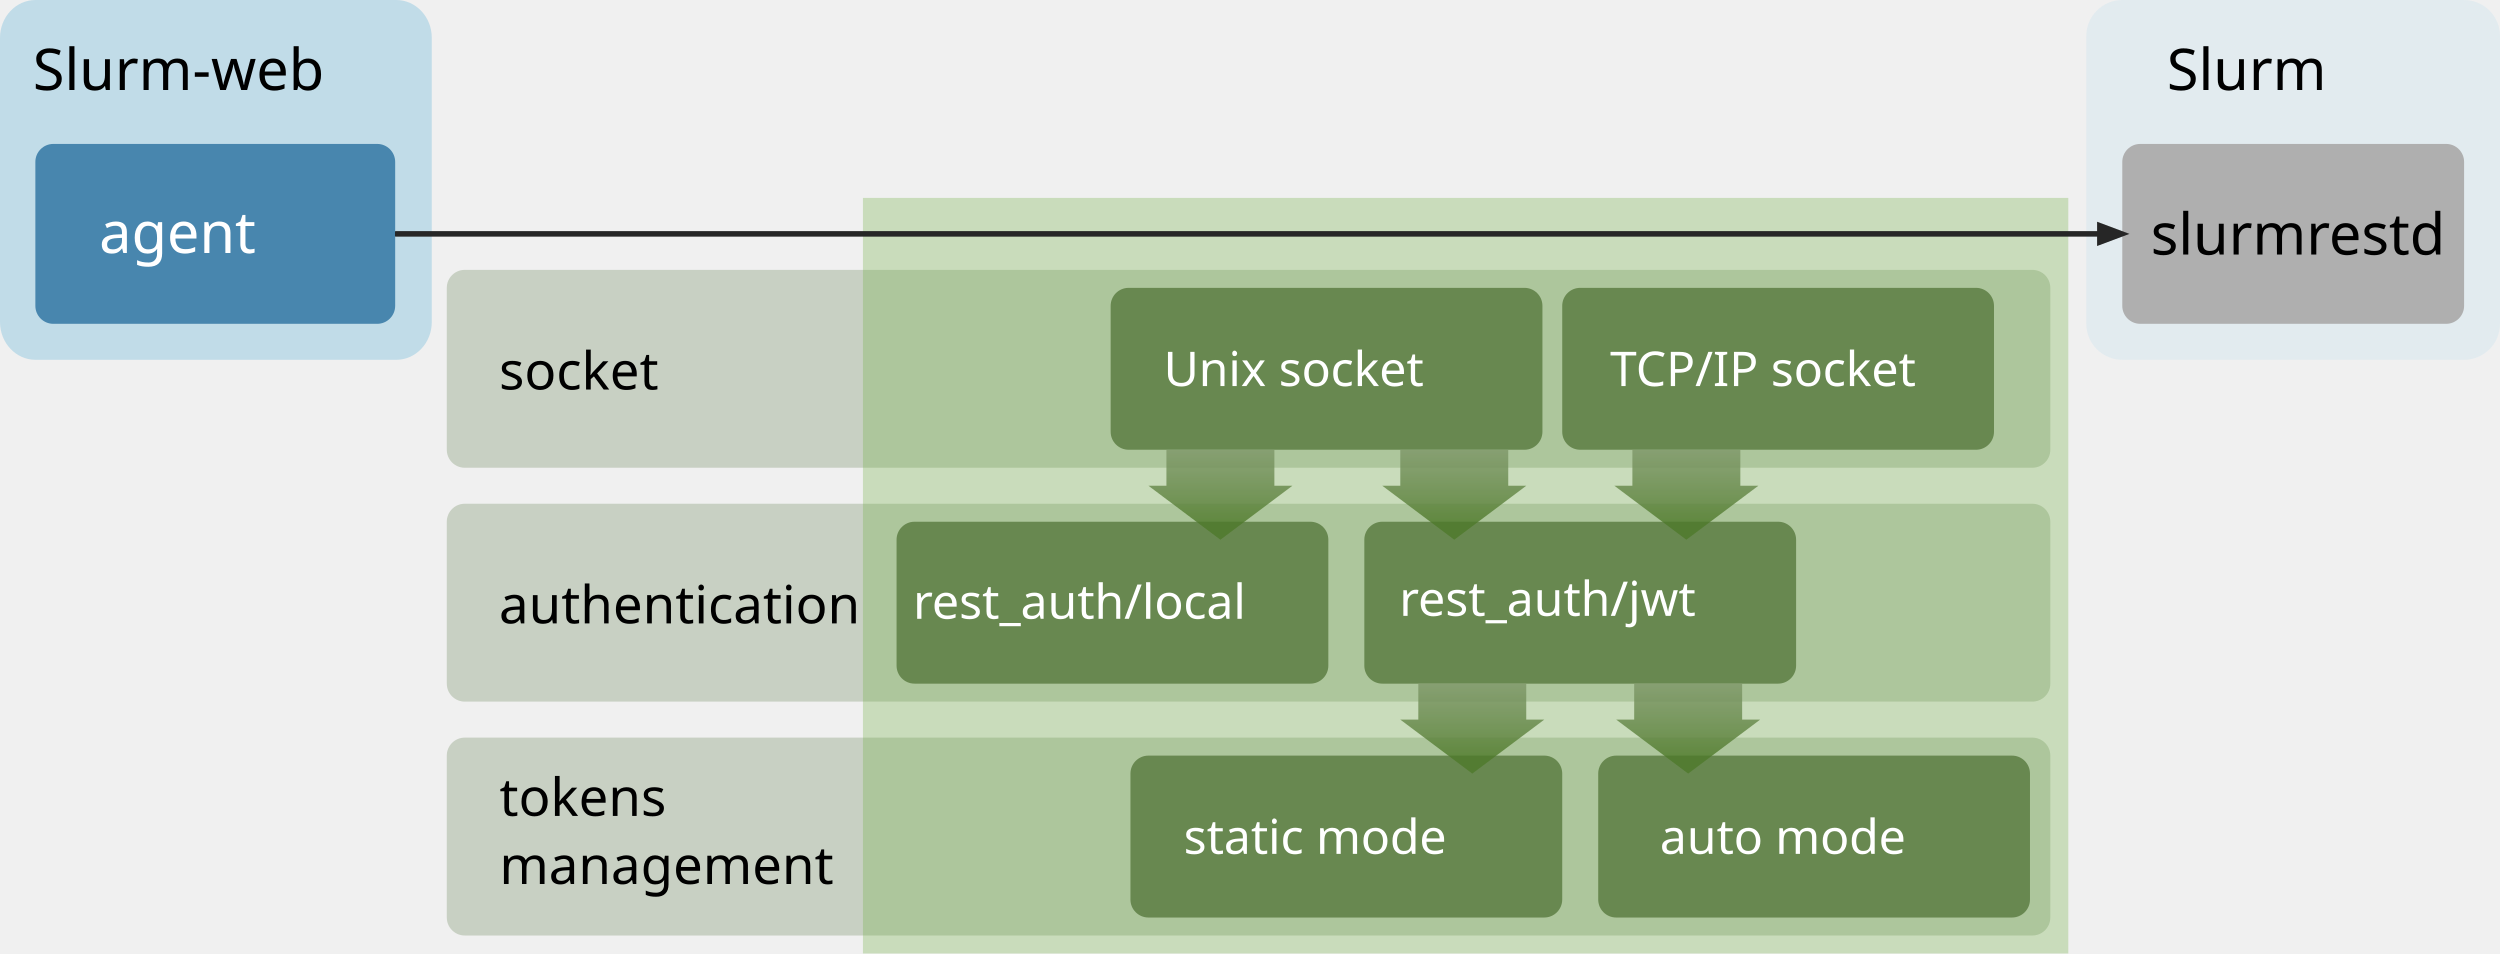
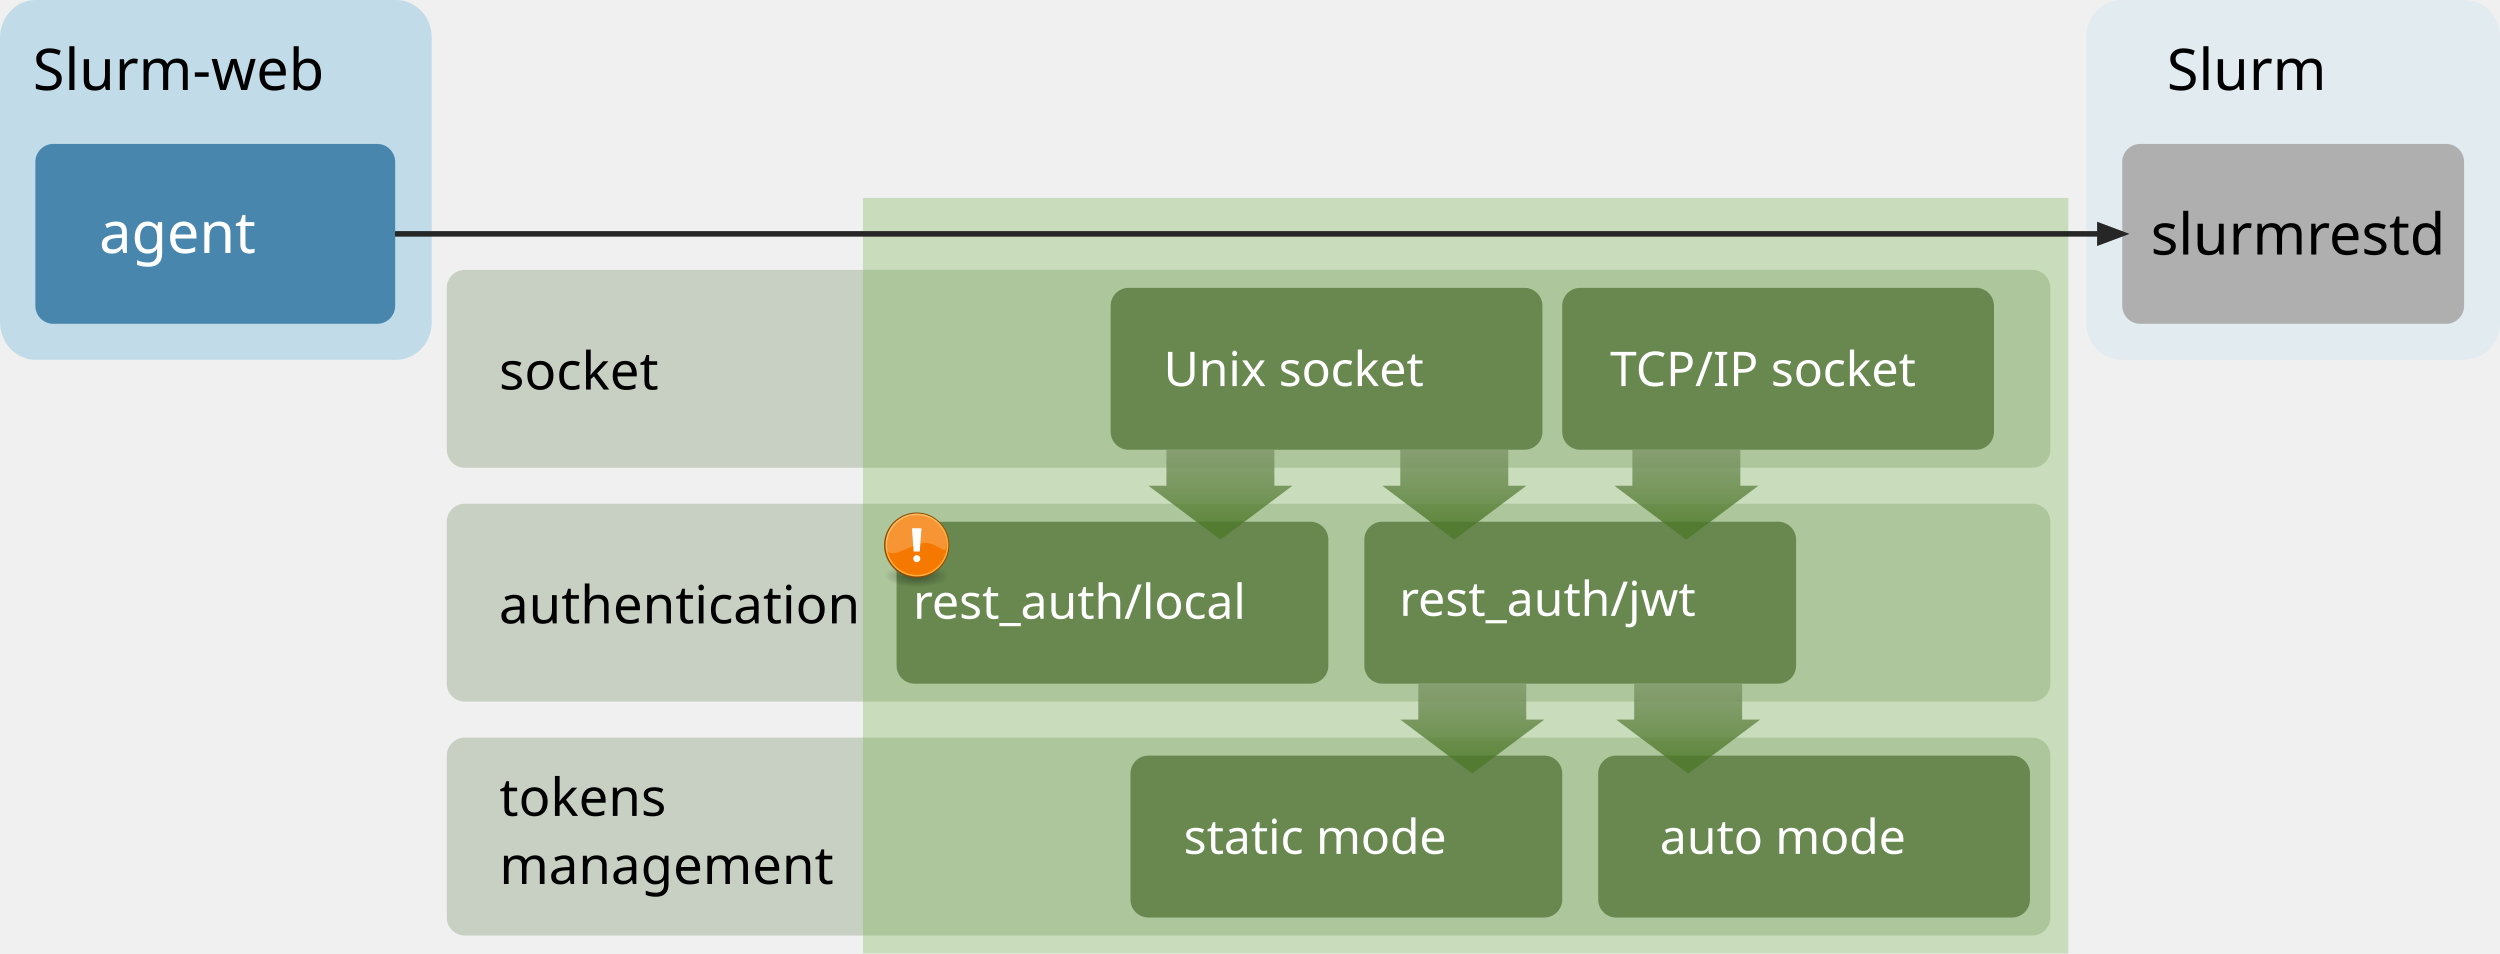
- <svg xmlns="http://www.w3.org/2000/svg" xmlns:xlink="http://www.w3.org/1999/xlink" width="183.833mm" height="70.115mm" viewBox="0 0 183.833 70.115" version="1.1" id="svg4378">
+ <svg xmlns="http://www.w3.org/2000/svg" xmlns:xlink="http://www.w3.org/1999/xlink" width="183.833mm" height="70.115mm" viewBox="0 0 183.833 70.115" version="1.1" id="svg4378" xml:space="preserve">
  <defs id="defs4375">
    <linearGradient id="linearGradient2565">
      <stop style="stop-color:#4e792a;stop-opacity:1;" offset="0" id="stop2561" />
      <stop style="stop-color:#899d78;stop-opacity:1;" offset="1" id="stop2563" />
    </linearGradient>
    <linearGradient xlink:href="#linearGradient2565" id="linearGradient1901" x1="132.292" y1="105.833" x2="132.292" y2="99.219" gradientUnits="userSpaceOnUse" gradientTransform="translate(3.795498)" />
    <linearGradient xlink:href="#linearGradient2565" id="linearGradient2569" gradientUnits="userSpaceOnUse" x1="132.292" y1="105.833" x2="132.292" y2="99.219" gradientTransform="translate(-13.27013)" />
    <linearGradient xlink:href="#linearGradient2565" id="linearGradient2573" gradientUnits="userSpaceOnUse" gradientTransform="translate(-30.46805)" x1="132.292" y1="105.833" x2="132.292" y2="99.219" />
    <linearGradient xlink:href="#linearGradient2565" id="linearGradient2577" gradientUnits="userSpaceOnUse" gradientTransform="translate(-11.94722,17.19792)" x1="132.292" y1="105.833" x2="132.292" y2="99.219" />
    <linearGradient xlink:href="#linearGradient2565" id="linearGradient2581" gradientUnits="userSpaceOnUse" gradientTransform="translate(3.927783,17.19792)" x1="132.292" y1="105.833" x2="132.292" y2="99.219" />
+     <radialGradient id="a" gradientUnits="userSpaceOnUse" cy="41.4" cx="24.29" gradientTransform="matrix(1,0,0,0.3526,0,26.8)" r="21.1">
+       <stop offset="0" id="stop21550" />
+       <stop stop-opacity="0" offset="1" id="stop21552" />
+     </radialGradient>
  </defs>
  <g id="layer1" transform="translate(-11.95186,-67.46875)">
    <rect style="fill:#8b9d7e;fill-opacity:0.394;stroke-width:1.168;stroke-linecap:round;stroke-linejoin:round" id="rect14551" width="117.913" height="14.552" x="44.806" y="87.312" rx="1.323" ry="1.323" />
    <rect style="fill:#8b9d7e;fill-opacity:0.394;stroke-width:1.168;stroke-linecap:round;stroke-linejoin:round" id="rect14626" width="117.913" height="14.552" x="44.806" y="104.51" rx="1.323" ry="1.323" />
    <rect style="fill:#8b9d7e;fill-opacity:0.394;stroke-width:1.168;stroke-linecap:round;stroke-linejoin:round" id="rect14628" width="117.913" height="14.552" x="44.806" y="121.708" rx="1.323" ry="1.323" />
    <rect style="opacity:0.3;fill:#6faf40;fill-opacity:1;stroke-width:0.958;stroke-linecap:round;stroke-linejoin:round" id="rect5299" width="88.635" height="55.562" x="75.406" y="82.021" />
    <rect style="fill:#53753a;fill-opacity:0.769;stroke-width:0.548;stroke-linecap:round;stroke-linejoin:round" id="rect11511" width="31.75" height="11.906" x="126.827" y="88.635" rx="1.323" ry="1.323" />
    <rect style="fill:#53753a;fill-opacity:0.769;stroke-width:0.548;stroke-linecap:round;stroke-linejoin:round" id="rect11513" width="31.75" height="11.906" x="93.622" y="88.635" rx="1.323" ry="1.323" />
    <text xml:space="preserve" style="font-style:normal;font-weight:normal;font-size:3.528px;line-height:1.25;font-family:sans-serif;text-align:center;text-anchor:middle;fill:#ffffff;fill-opacity:1;stroke:none;stroke-width:0.265" x="109.375" y="95.859" id="text4459">
      <tspan style="font-style:normal;font-variant:normal;font-weight:normal;font-stretch:normal;font-size:3.528px;font-family:Raleway;-inkscape-font-specification:Raleway;text-align:center;text-anchor:middle;fill:#ffffff;fill-opacity:1;stroke-width:0.265" x="109.375" y="95.859" id="tspan4457">Unix socket</tspan>
    </text>
    <text xml:space="preserve" style="font-style:normal;font-weight:normal;font-size:3.528px;line-height:1.25;font-family:sans-serif;text-align:center;text-anchor:middle;fill:#ffffff;fill-opacity:1;stroke:none;stroke-width:0.265" x="143.88" y="95.859" id="text5628">
      <tspan style="font-style:normal;font-variant:normal;font-weight:normal;font-stretch:normal;font-size:3.528px;font-family:Raleway;-inkscape-font-specification:Raleway;text-align:center;text-anchor:middle;fill:#ffffff;fill-opacity:1;stroke-width:0.265" x="143.88" y="95.859" id="tspan5626">TCP/IP socket</tspan>
    </text>
    <rect style="fill:#53753a;fill-opacity:0.769;stroke-width:0.548;stroke-linecap:round;stroke-linejoin:round" id="rect11509" width="31.75" height="11.906" x="112.275" y="105.833" rx="1.323" ry="1.323" />
    <text xml:space="preserve" style="font-style:normal;font-weight:normal;font-size:3.528px;line-height:1.25;font-family:sans-serif;text-align:center;text-anchor:middle;fill:#ffffff;fill-opacity:1;stroke:none;stroke-width:0.265" x="128.035" y="112.755" id="text5632">
      <tspan style="font-style:normal;font-variant:normal;font-weight:normal;font-stretch:normal;font-size:3.528px;font-family:Raleway;-inkscape-font-specification:Raleway;text-align:center;text-anchor:middle;fill:#ffffff;fill-opacity:1;stroke-width:0.265" x="128.035" y="112.755" id="tspan5630">rest_auth/jwt</tspan>
    </text>
    <rect style="fill:#53753a;fill-opacity:0.769;stroke-width:0.548;stroke-linecap:round;stroke-linejoin:round" id="rect11507" width="31.75" height="11.906" x="77.879" y="105.833" rx="1.323" ry="1.323" />
    <text xml:space="preserve" style="font-style:normal;font-weight:normal;font-size:3.528px;line-height:1.25;font-family:sans-serif;text-align:center;text-anchor:middle;fill:#ffffff;fill-opacity:1;stroke:none;stroke-width:0.265" x="93.62" y="112.965" id="text6364">
      <tspan style="font-style:normal;font-variant:normal;font-weight:normal;font-stretch:normal;font-size:3.528px;font-family:Raleway;-inkscape-font-specification:Raleway;text-align:center;text-anchor:middle;fill:#ffffff;fill-opacity:1;stroke-width:0.265" x="93.62" y="112.965" id="tspan6362">rest_auth/local</tspan>
    </text>
    <rect style="fill:#53753a;fill-opacity:0.769;stroke-width:0.548;stroke-linecap:round;stroke-linejoin:round" id="rect11515" width="31.75" height="11.906" x="95.077" y="123.031" rx="1.323" ry="1.323" />
    <text xml:space="preserve" style="font-style:normal;font-weight:normal;font-size:3.528px;line-height:1.25;font-family:sans-serif;text-align:center;text-anchor:middle;fill:#ffffff;fill-opacity:1;stroke:none;stroke-width:0.265" x="110.948" y="130.254" id="text6368">
      <tspan style="font-style:normal;font-variant:normal;font-weight:normal;font-stretch:normal;font-size:3.528px;font-family:Raleway;-inkscape-font-specification:Raleway;text-align:center;text-anchor:middle;fill:#ffffff;fill-opacity:1;stroke-width:0.265" x="110.948" y="130.254" id="tspan6366">static mode</tspan>
    </text>
    <rect style="fill:#53753a;fill-opacity:0.769;stroke-width:0.548;stroke-linecap:round;stroke-linejoin:round" id="rect11517" width="31.75" height="11.906" x="129.473" y="123.031" rx="1.323" ry="1.323" />
    <text xml:space="preserve" style="font-style:normal;font-weight:normal;font-size:3.528px;line-height:1.25;font-family:sans-serif;text-align:center;text-anchor:middle;fill:#ffffff;fill-opacity:1;stroke:none;stroke-width:0.265" x="145.342" y="130.254" id="text6372">
      <tspan style="font-style:normal;font-variant:normal;font-weight:normal;font-stretch:normal;font-size:3.528px;font-family:Raleway;-inkscape-font-specification:Raleway;text-align:center;text-anchor:middle;fill:#ffffff;fill-opacity:1;stroke-width:0.265" x="145.342" y="130.254" id="tspan6370">auto mode</tspan>
    </text>
    <rect style="fill:#e2ebef;fill-opacity:1;stroke:none;stroke-width:0.554;stroke-linecap:round;stroke-linejoin:round;stroke-opacity:1" id="rect16105" width="30.42" height="26.458" x="165.365" y="67.469" rx="2.646" ry="2.646" />
    <rect style="fill:#c1dce8;fill-opacity:1;stroke:none;stroke-width:0.566;stroke-linecap:round;stroke-linejoin:round;stroke-opacity:1" id="rect15627" width="31.75" height="26.458" x="11.952" y="67.469" rx="2.611" ry="2.778" />
    <rect style="fill:#4886ae;fill-opacity:1;stroke-width:0.528;stroke-linecap:round;stroke-linejoin:round" id="rect10732" width="26.458" height="13.229" x="14.552" y="78.052" rx="1.323" ry="1.323" />
    <text xml:space="preserve" style="font-style:normal;font-weight:normal;font-size:4.233px;line-height:1.25;font-family:sans-serif;text-align:center;text-anchor:middle;fill:#000000;fill-opacity:1;stroke:none;stroke-width:0.265" x="27.757" y="86.074" id="text10736">
      <tspan style="font-style:normal;font-variant:normal;font-weight:normal;font-stretch:normal;font-size:4.233px;font-family:Raleway;-inkscape-font-specification:Raleway;text-align:center;text-anchor:middle;fill:#ffffff;fill-opacity:1;stroke-width:0.265" x="27.757" y="86.074" id="tspan1473">agent</tspan>
    </text>
    <rect style="fill:#afafaf;stroke-width:0.514;stroke-linecap:round;stroke-linejoin:round" id="rect14344" width="25.135" height="13.229" x="168.01" y="78.052" rx="1.323" ry="1.323" />
    <text xml:space="preserve" style="font-style:normal;font-weight:normal;font-size:4.233px;line-height:1.25;font-family:sans-serif;fill:#000000;fill-opacity:1;stroke:none;stroke-width:0.265" x="170.101" y="86.191" id="text14348">
      <tspan id="tspan14346" style="font-style:normal;font-variant:normal;font-weight:normal;font-stretch:normal;font-size:4.233px;font-family:Raleway;-inkscape-font-specification:Raleway;stroke-width:0.265" x="170.101" y="86.191">slurmrestd</tspan>
    </text>
    <text xml:space="preserve" style="font-style:normal;font-weight:normal;font-size:4.233px;line-height:1.25;font-family:sans-serif;text-align:center;text-anchor:middle;fill:#000000;fill-opacity:1;stroke:none;stroke-width:0.265" x="27.827" y="74.083" id="text4459-3">
      <tspan style="font-style:normal;font-variant:normal;font-weight:normal;font-stretch:normal;font-size:4.233px;font-family:Raleway;-inkscape-font-specification:Raleway;text-align:center;text-anchor:middle;fill:#000000;fill-opacity:1;stroke-width:0.265" x="27.827" y="74.083" id="tspan4457-6">Slurm-web</tspan>
    </text>
    <text xml:space="preserve" style="font-style:normal;font-weight:normal;font-size:4.233px;line-height:1.25;font-family:sans-serif;text-align:center;text-anchor:middle;fill:#000000;fill-opacity:1;stroke:none;stroke-width:0.265" x="179.909" y="74.083" id="text15039">
      <tspan style="font-style:normal;font-variant:normal;font-weight:normal;font-stretch:normal;font-size:4.233px;font-family:Raleway;-inkscape-font-specification:Raleway;text-align:center;text-anchor:middle;fill:#000000;fill-opacity:1;stroke-width:0.265" x="179.909" y="74.083" id="tspan15037">Slurm</tspan>
    </text>
    <path style="fill:none;stroke:#000000;stroke-width:0.365;stroke-linecap:butt;stroke-linejoin:miter;stroke-dasharray:none;stroke-opacity:1" d="M 41.01,84.667 H 166.688" id="path31623" />
    <path style="fill:#262626;fill-opacity:1;stroke:none;stroke-width:0.298px;stroke-linecap:butt;stroke-linejoin:miter;stroke-opacity:1" d="m 166.158,83.774 v 1.786 l 2.381,-0.893 z" id="path32839" />
    <text xml:space="preserve" style="font-style:normal;font-weight:normal;font-size:3.881px;line-height:1.25;font-family:sans-serif;text-align:start;text-anchor:start;fill:#000000;fill-opacity:1;stroke:none;stroke-width:0.265" x="48.65" y="96.113" id="text14489">
      <tspan style="font-style:normal;font-variant:normal;font-weight:normal;font-stretch:normal;font-size:3.881px;font-family:Raleway;-inkscape-font-specification:Raleway;text-align:start;text-anchor:start;fill:#000000;fill-opacity:1;stroke-width:0.265" x="48.65" y="96.113" id="tspan14487">socket</tspan>
    </text>
    <text xml:space="preserve" style="font-style:normal;font-weight:normal;font-size:3.881px;line-height:1.25;font-family:sans-serif;text-align:start;text-anchor:start;fill:#000000;fill-opacity:1;stroke:none;stroke-width:0.265" x="48.647" y="113.31" id="text14493">
      <tspan style="font-style:normal;font-variant:normal;font-weight:normal;font-stretch:normal;font-size:3.881px;font-family:Raleway;-inkscape-font-specification:Raleway;text-align:start;text-anchor:start;fill:#000000;fill-opacity:1;stroke-width:0.265" x="48.647" y="113.31" id="tspan14491">authentication</tspan>
    </text>
    <text xml:space="preserve" style="font-style:normal;font-weight:normal;font-size:3.881px;line-height:1.25;font-family:sans-serif;text-align:start;text-anchor:start;fill:#000000;fill-opacity:1;stroke:none;stroke-width:0.265" x="48.678" y="127.463" id="text14497">
      <tspan style="font-style:normal;font-variant:normal;font-weight:normal;font-stretch:normal;font-size:3.881px;font-family:Raleway;-inkscape-font-specification:Raleway;text-align:start;text-anchor:start;fill:#000000;fill-opacity:1;stroke-width:0.265" x="48.678" y="127.463" id="tspan14495">tokens</tspan>
      <tspan style="font-style:normal;font-variant:normal;font-weight:normal;font-stretch:normal;font-size:3.881px;font-family:Raleway;-inkscape-font-specification:Raleway;text-align:start;text-anchor:start;fill:#000000;fill-opacity:1;stroke-width:0.265" x="48.678" y="132.473" id="tspan447">management</tspan>
    </text>
    <path style="opacity:0.8;fill:url(#linearGradient1901);fill-opacity:1;stroke:none;stroke-width:0.265px;stroke-linecap:butt;stroke-linejoin:miter;stroke-opacity:1" d="m 130.663,103.188 5.292,3.969 5.292,-3.969 h -1.323 v -2.646 h -7.938 v 2.646 z" id="path572" />
    <path style="opacity:0.8;fill:url(#linearGradient2569);fill-opacity:1;stroke:none;stroke-width:0.265px;stroke-linecap:butt;stroke-linejoin:miter;stroke-opacity:1" d="m 113.598,103.188 5.292,3.969 5.292,-3.969 H 122.858 v -2.646 h -7.938 v 2.646 z" id="path2567" />
    <path style="opacity:0.8;fill:url(#linearGradient2573);fill-opacity:1;stroke:none;stroke-width:0.265px;stroke-linecap:butt;stroke-linejoin:miter;stroke-opacity:1" d="m 96.4,103.188 5.292,3.969 5.292,-3.969 h -1.323 v -2.646 h -7.938 v 2.646 z" id="path2571" />
    <path style="opacity:0.8;fill:url(#linearGradient2577);fill-opacity:1;stroke:none;stroke-width:0.265px;stroke-linecap:butt;stroke-linejoin:miter;stroke-opacity:1" d="m 114.921,120.385 5.292,3.969 5.292,-3.969 h -1.323 v -2.646 h -7.938 v 2.646 z" id="path2575" />
    <path style="opacity:0.8;fill:url(#linearGradient2581);fill-opacity:1;stroke:none;stroke-width:0.265px;stroke-linecap:butt;stroke-linejoin:miter;stroke-opacity:1" d="m 130.796,120.385 5.292,3.969 5.292,-3.969 h -1.323 v -2.646 h -7.938 v 2.646 z" id="path2579" />
    <path style="fill:none;stroke:#262626;stroke-width:0.365;stroke-linecap:butt;stroke-linejoin:miter;stroke-dasharray:none;stroke-opacity:1" d="M 41.01,84.667 H 166.688" id="path2658" />
+     <g id="g21585" transform="matrix(0.1128665,0,0,0.1128665,76.61654,105.1396)">
+       <ellipse opacity="0.41" rx="21.1" ry="7.44" cy="41.4" cx="24.29" fill="url(#a)" id="ellipse21557" style="fill:url(#a)" />
+       <circle cy="21.4" cx="24.3" r="21.27" fill="#914900" id="circle21559" />
+       <circle r="20" cy="21.31" stroke="#fcaf3e" cx="24.44" fill="#f57900" id="circle21561" />
+       <g fill="#ffffff" id="g21569">
+         <path d="m 21.46,10.39 c -0.13,0 -0.23,0.16 -0.23,0.37 L 22.3,25.2 c 0,0.21 0.11,0.38 0.23,0.38 h 3.57 c 0.13,0 0.23,-0.17 0.23,-0.38 L 27.4,10.76 c 0,-0.21 -0.11,-0.37 -0.23,-0.37 h -5.7" id="path21563" />
+         <path d="m 43.68,20.48 c 0,10.83 -6.1,-4.31 -18.67,0.39 C 12.28,25.59 4.43,31.31 4.43,20.48 4.43,9.65 13.23,0.86 24.06,0.86 c 10.83,0 19.62,8.79 19.62,19.62" fill-opacity="0.21" id="path21565" />
+         <circle cy="30.2" cx="24.36" r="2.3" id="circle21567" />
+       </g>
+     </g>
  </g>
</svg>
